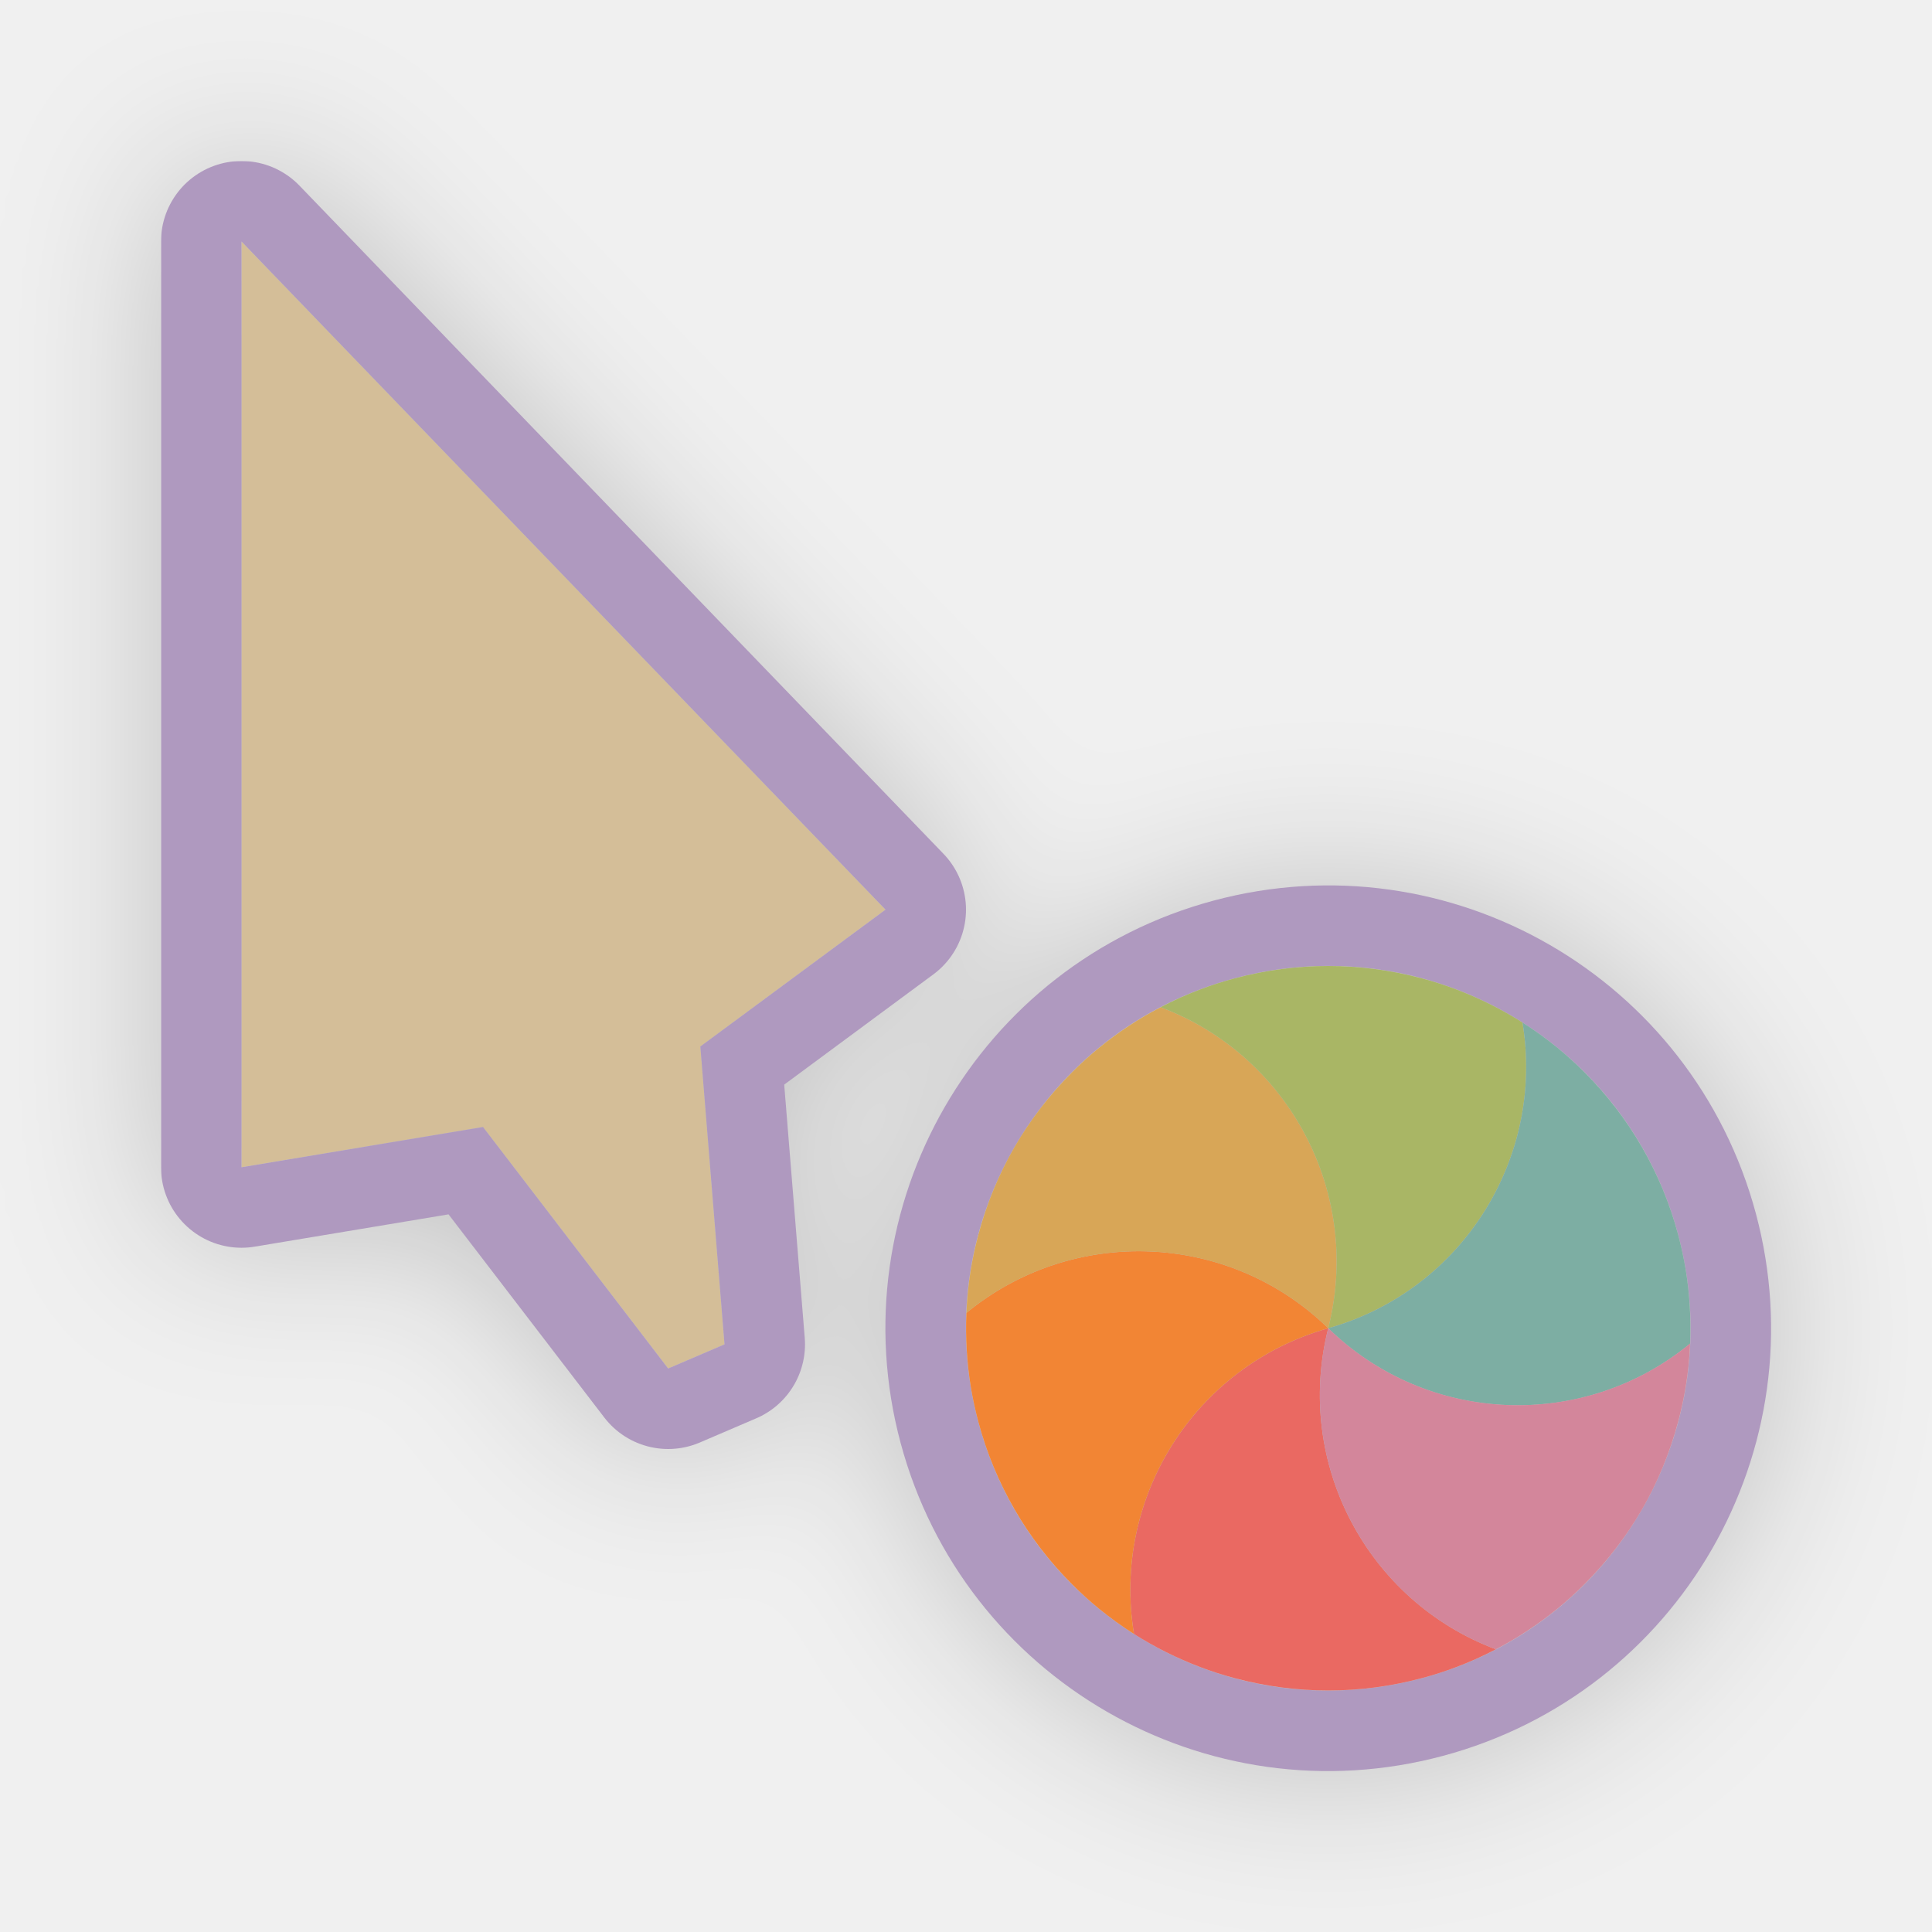
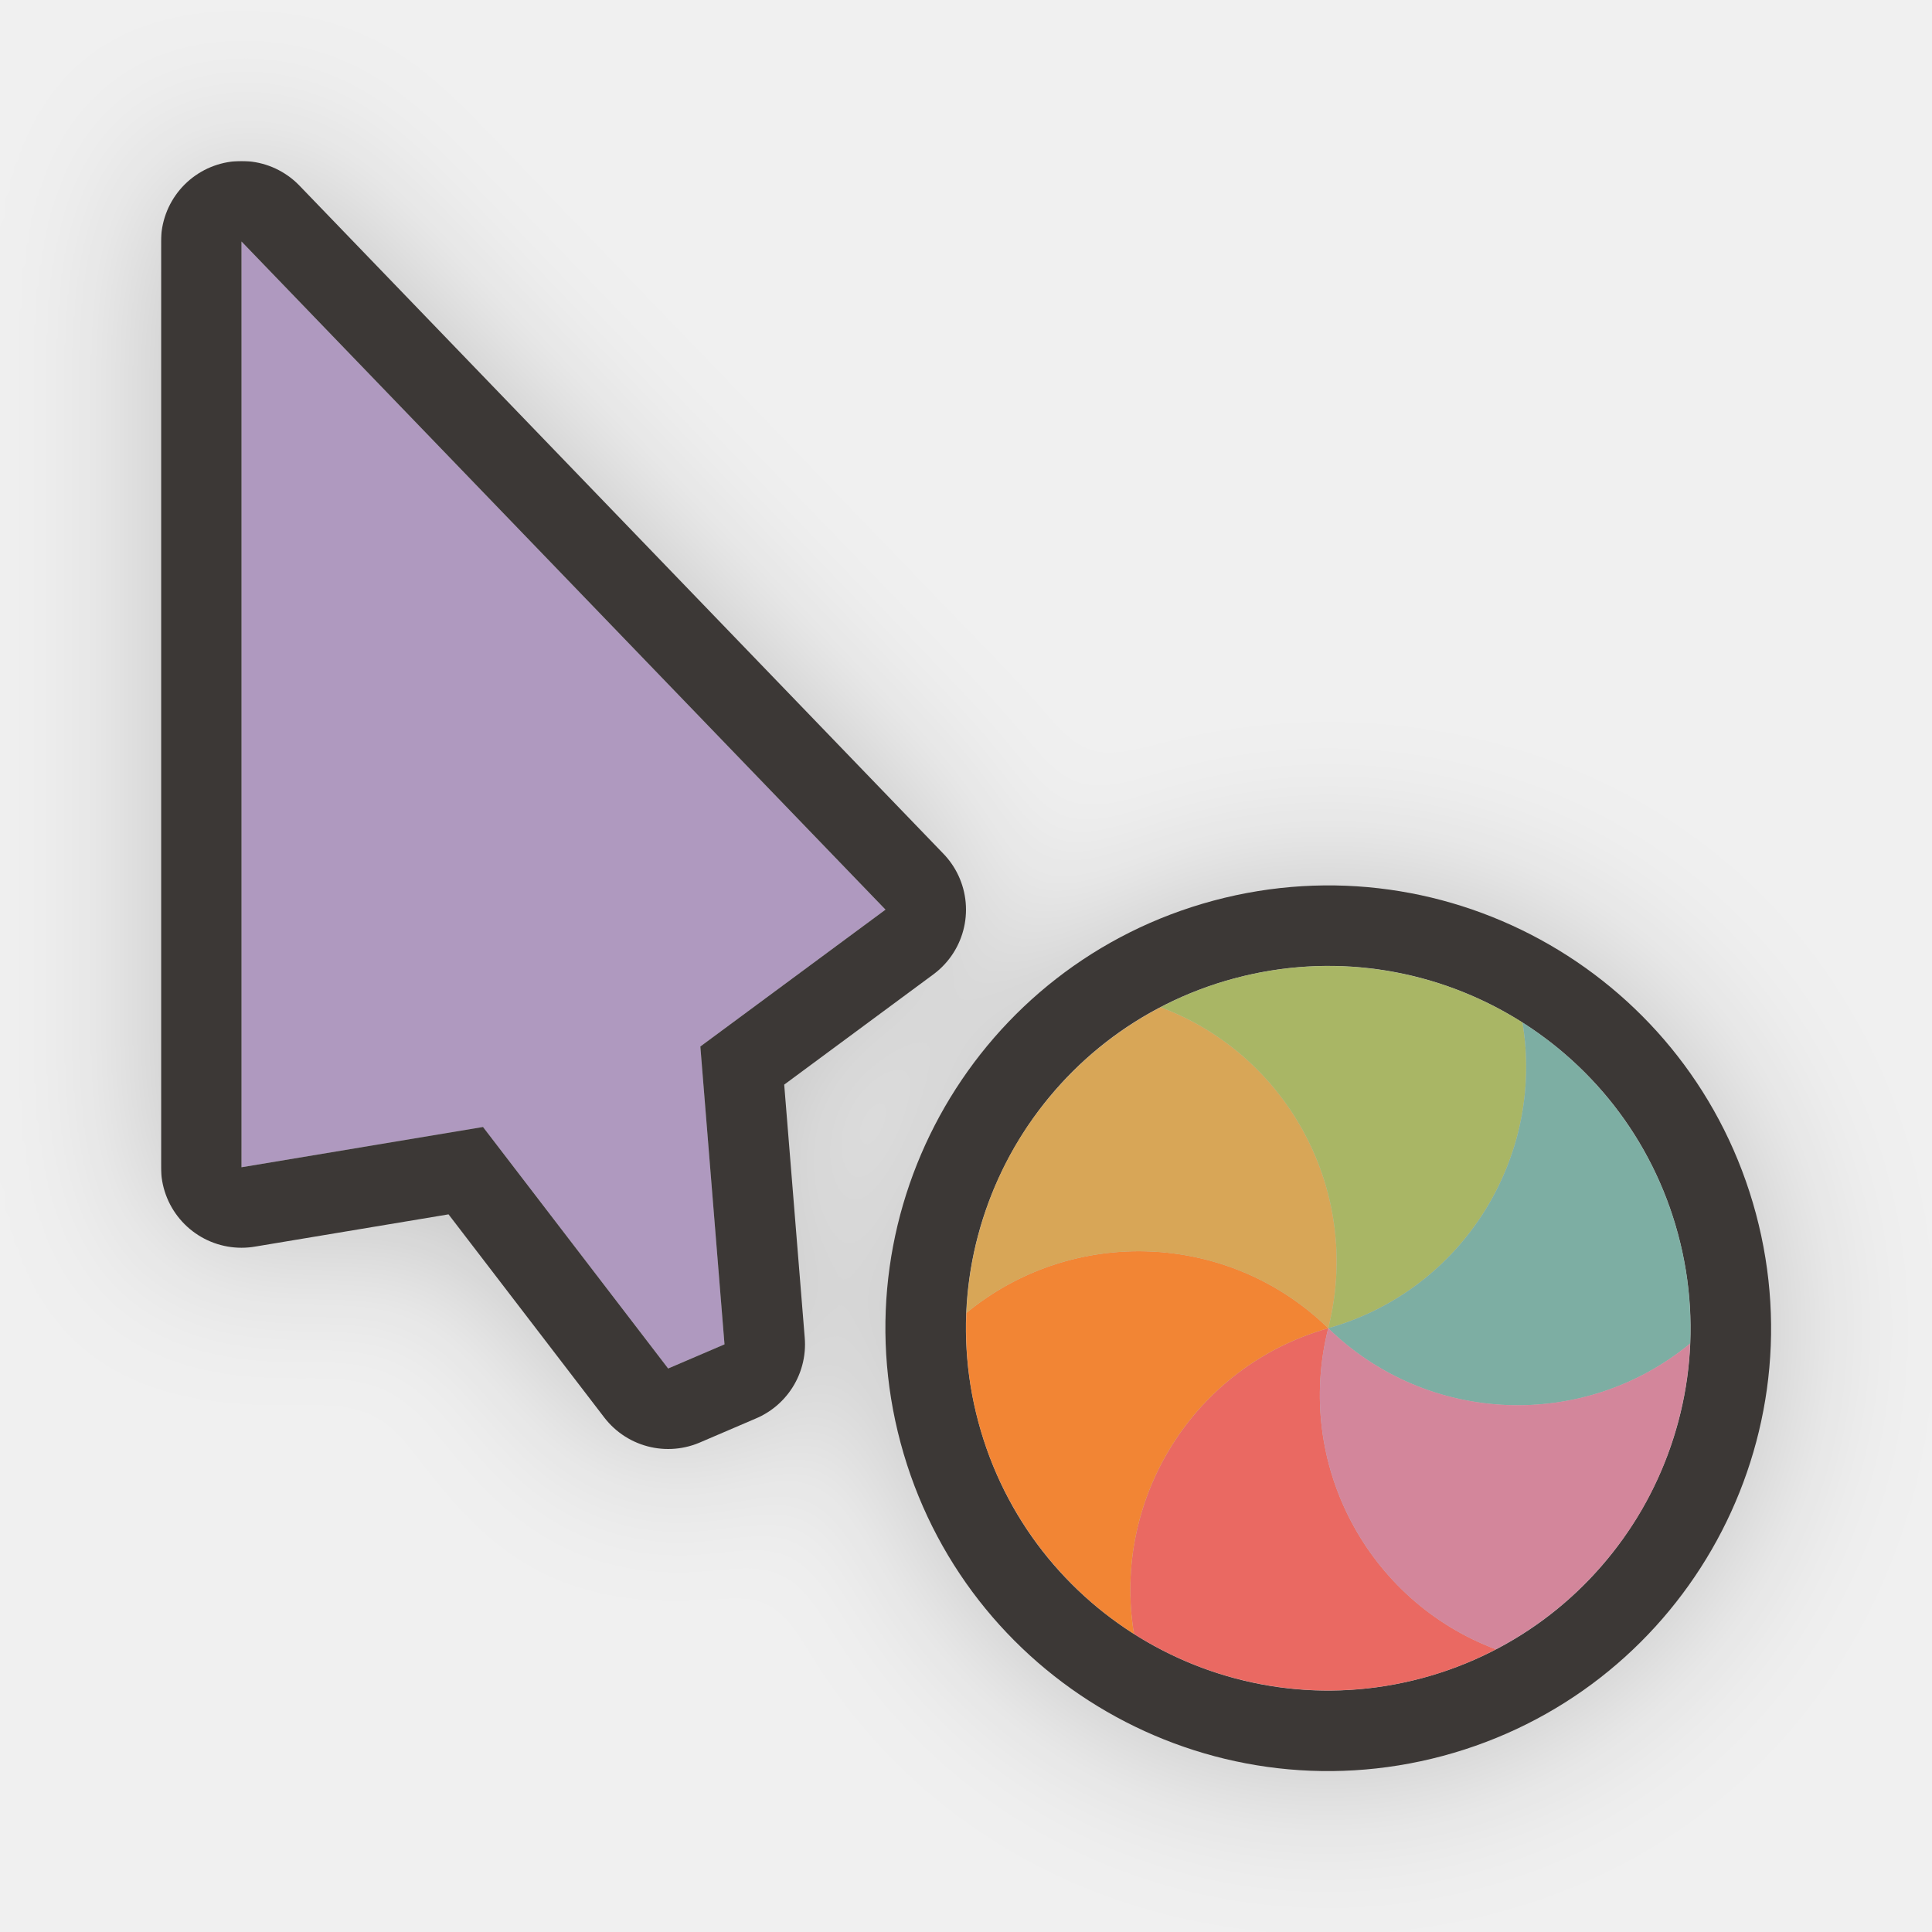
<svg xmlns="http://www.w3.org/2000/svg" width="24" height="24" viewBox="0 0 24 24" fill="none">
  <g clip-path="url(#clip0_197_3748)" filter="url(#filter0_d_197_3748)">
    <mask id="path-1-outside-1_197_3748" maskUnits="userSpaceOnUse" x="2" y="2" width="10" height="16" fill="black">
      <rect fill="white" x="2" y="2" width="10" height="16" />
      <path d="M11 11.3L3 3L3 14.5L6 14L8.3 17L9 16.7L8.7 13L11 11.3Z" />
    </mask>
-     <path d="M11 11.3L3 3L3 14.5L6 14L8.3 17L9 16.7L8.7 13L11 11.3Z" fill="#D4BE98" />
-     <path d="M11 11.3L3 3L3 14.5L6 14L8.3 17L9 16.7L8.7 13L11 11.3Z" stroke="#AF99BF" stroke-width="2" stroke-linejoin="round" mask="url(#path-1-outside-1_197_3748)" />
-     <circle cx="16.5" cy="16.5" r="5" transform="rotate(165 16.5 16.5)" stroke="#AF99BF" stroke-linejoin="round" />
+     <path d="M11 11.3L3 3L3 14.5L6 14L8.3 17L9 16.7L8.7 13L11 11.3Z" fill="#AF99BF" />
+     <path d="M11 11.3L3 3L3 14.5L6 14L8.3 17L9 16.7L8.7 13L11 11.3Z" stroke="#3C3836" stroke-width="2" stroke-linejoin="round" mask="url(#path-1-outside-1_197_3748)" />
+     <circle cx="16.5" cy="16.5" r="5" transform="rotate(165 16.5 16.5)" stroke="#3C3836" stroke-linejoin="round" />
    <path d="M18.583 20.488C18.424 20.571 18.261 20.645 18.093 20.708C17.954 20.761 17.811 20.807 17.665 20.846C17.276 20.95 16.885 21 16.5 21C16.116 21 15.725 20.95 15.335 20.846C15.189 20.807 15.046 20.761 14.907 20.708C14.62 20.599 14.346 20.462 14.087 20.298C13.808 18.619 14.833 16.97 16.5 16.5C16.074 18.178 16.989 19.891 18.583 20.488Z" fill="#EA6962" />
    <path d="M14.087 20.298C13.936 20.202 13.791 20.097 13.652 19.984C13.537 19.89 13.426 19.789 13.319 19.682C13.034 19.397 12.795 19.083 12.603 18.75C12.411 18.417 12.258 18.054 12.154 17.665C12.115 17.518 12.083 17.371 12.059 17.225C12.01 16.922 11.992 16.615 12.005 16.309C13.319 15.228 15.26 15.291 16.5 16.5C14.833 16.97 13.808 18.619 14.087 20.298Z" fill="#F28534" />
    <path d="M12.005 16.31C12.012 16.131 12.03 15.952 12.059 15.775C12.083 15.629 12.115 15.482 12.154 15.336C12.258 14.947 12.41 14.583 12.602 14.25C12.795 13.917 13.034 13.604 13.319 13.319C13.426 13.211 13.537 13.111 13.652 13.017C13.89 12.823 14.146 12.653 14.418 12.512C16.011 13.109 16.926 14.822 16.5 16.5C15.259 15.292 13.319 15.228 12.005 16.31Z" fill="#D8A657" />
    <path d="M14.417 12.512C14.576 12.429 14.739 12.355 14.907 12.292C15.046 12.239 15.189 12.193 15.335 12.154C15.724 12.05 16.115 12 16.5 12C16.884 12 17.275 12.05 17.665 12.154C17.811 12.193 17.954 12.239 18.093 12.292C18.38 12.401 18.654 12.538 18.913 12.702C19.192 14.381 18.167 16.03 16.5 16.5C16.926 14.822 16.011 13.109 14.417 12.512Z" fill="#A9B665" />
    <path d="M18.913 12.702C19.064 12.798 19.209 12.903 19.348 13.016C19.463 13.111 19.574 13.211 19.681 13.318C19.966 13.603 20.205 13.917 20.397 14.25C20.589 14.583 20.742 14.946 20.846 15.335C20.885 15.482 20.917 15.629 20.941 15.775C20.99 16.078 21.008 16.385 20.995 16.691C19.681 17.772 17.74 17.708 16.5 16.5C18.167 16.03 19.192 14.381 18.913 12.702Z" fill="#7DAEA3" />
    <path d="M20.995 16.69C20.988 16.869 20.97 17.048 20.941 17.225C20.917 17.371 20.885 17.518 20.846 17.664C20.742 18.053 20.59 18.417 20.398 18.75C20.205 19.083 19.966 19.396 19.681 19.681C19.574 19.789 19.463 19.889 19.348 19.983C19.11 20.177 18.854 20.347 18.582 20.488C16.989 19.891 16.074 18.178 16.5 16.5C17.741 17.708 19.681 17.772 20.995 16.69Z" fill="#D3869B" />
  </g>
  <defs>
    <filter id="filter0_d_197_3748" x="-2" y="-2" width="28" height="28" filterUnits="userSpaceOnUse" color-interpolation-filters="sRGB">
      <feFlood flood-opacity="0" result="BackgroundImageFix" />
      <feColorMatrix in="SourceAlpha" type="matrix" values="0 0 0 0 0 0 0 0 0 0 0 0 0 0 0 0 0 0 127 0" result="hardAlpha" />
      <feOffset />
      <feGaussianBlur stdDeviation="1" />
      <feColorMatrix type="matrix" values="0 0 0 0 0 0 0 0 0 0 0 0 0 0 0 0 0 0 0.2 0" />
      <feBlend mode="normal" in2="BackgroundImageFix" result="effect1_dropShadow_197_3748" />
      <feBlend mode="normal" in="SourceGraphic" in2="effect1_dropShadow_197_3748" result="shape" />
    </filter>
    <clipPath id="clip0_197_3748">
      <rect width="24" height="24" fill="white" />
    </clipPath>
  </defs>
</svg>
